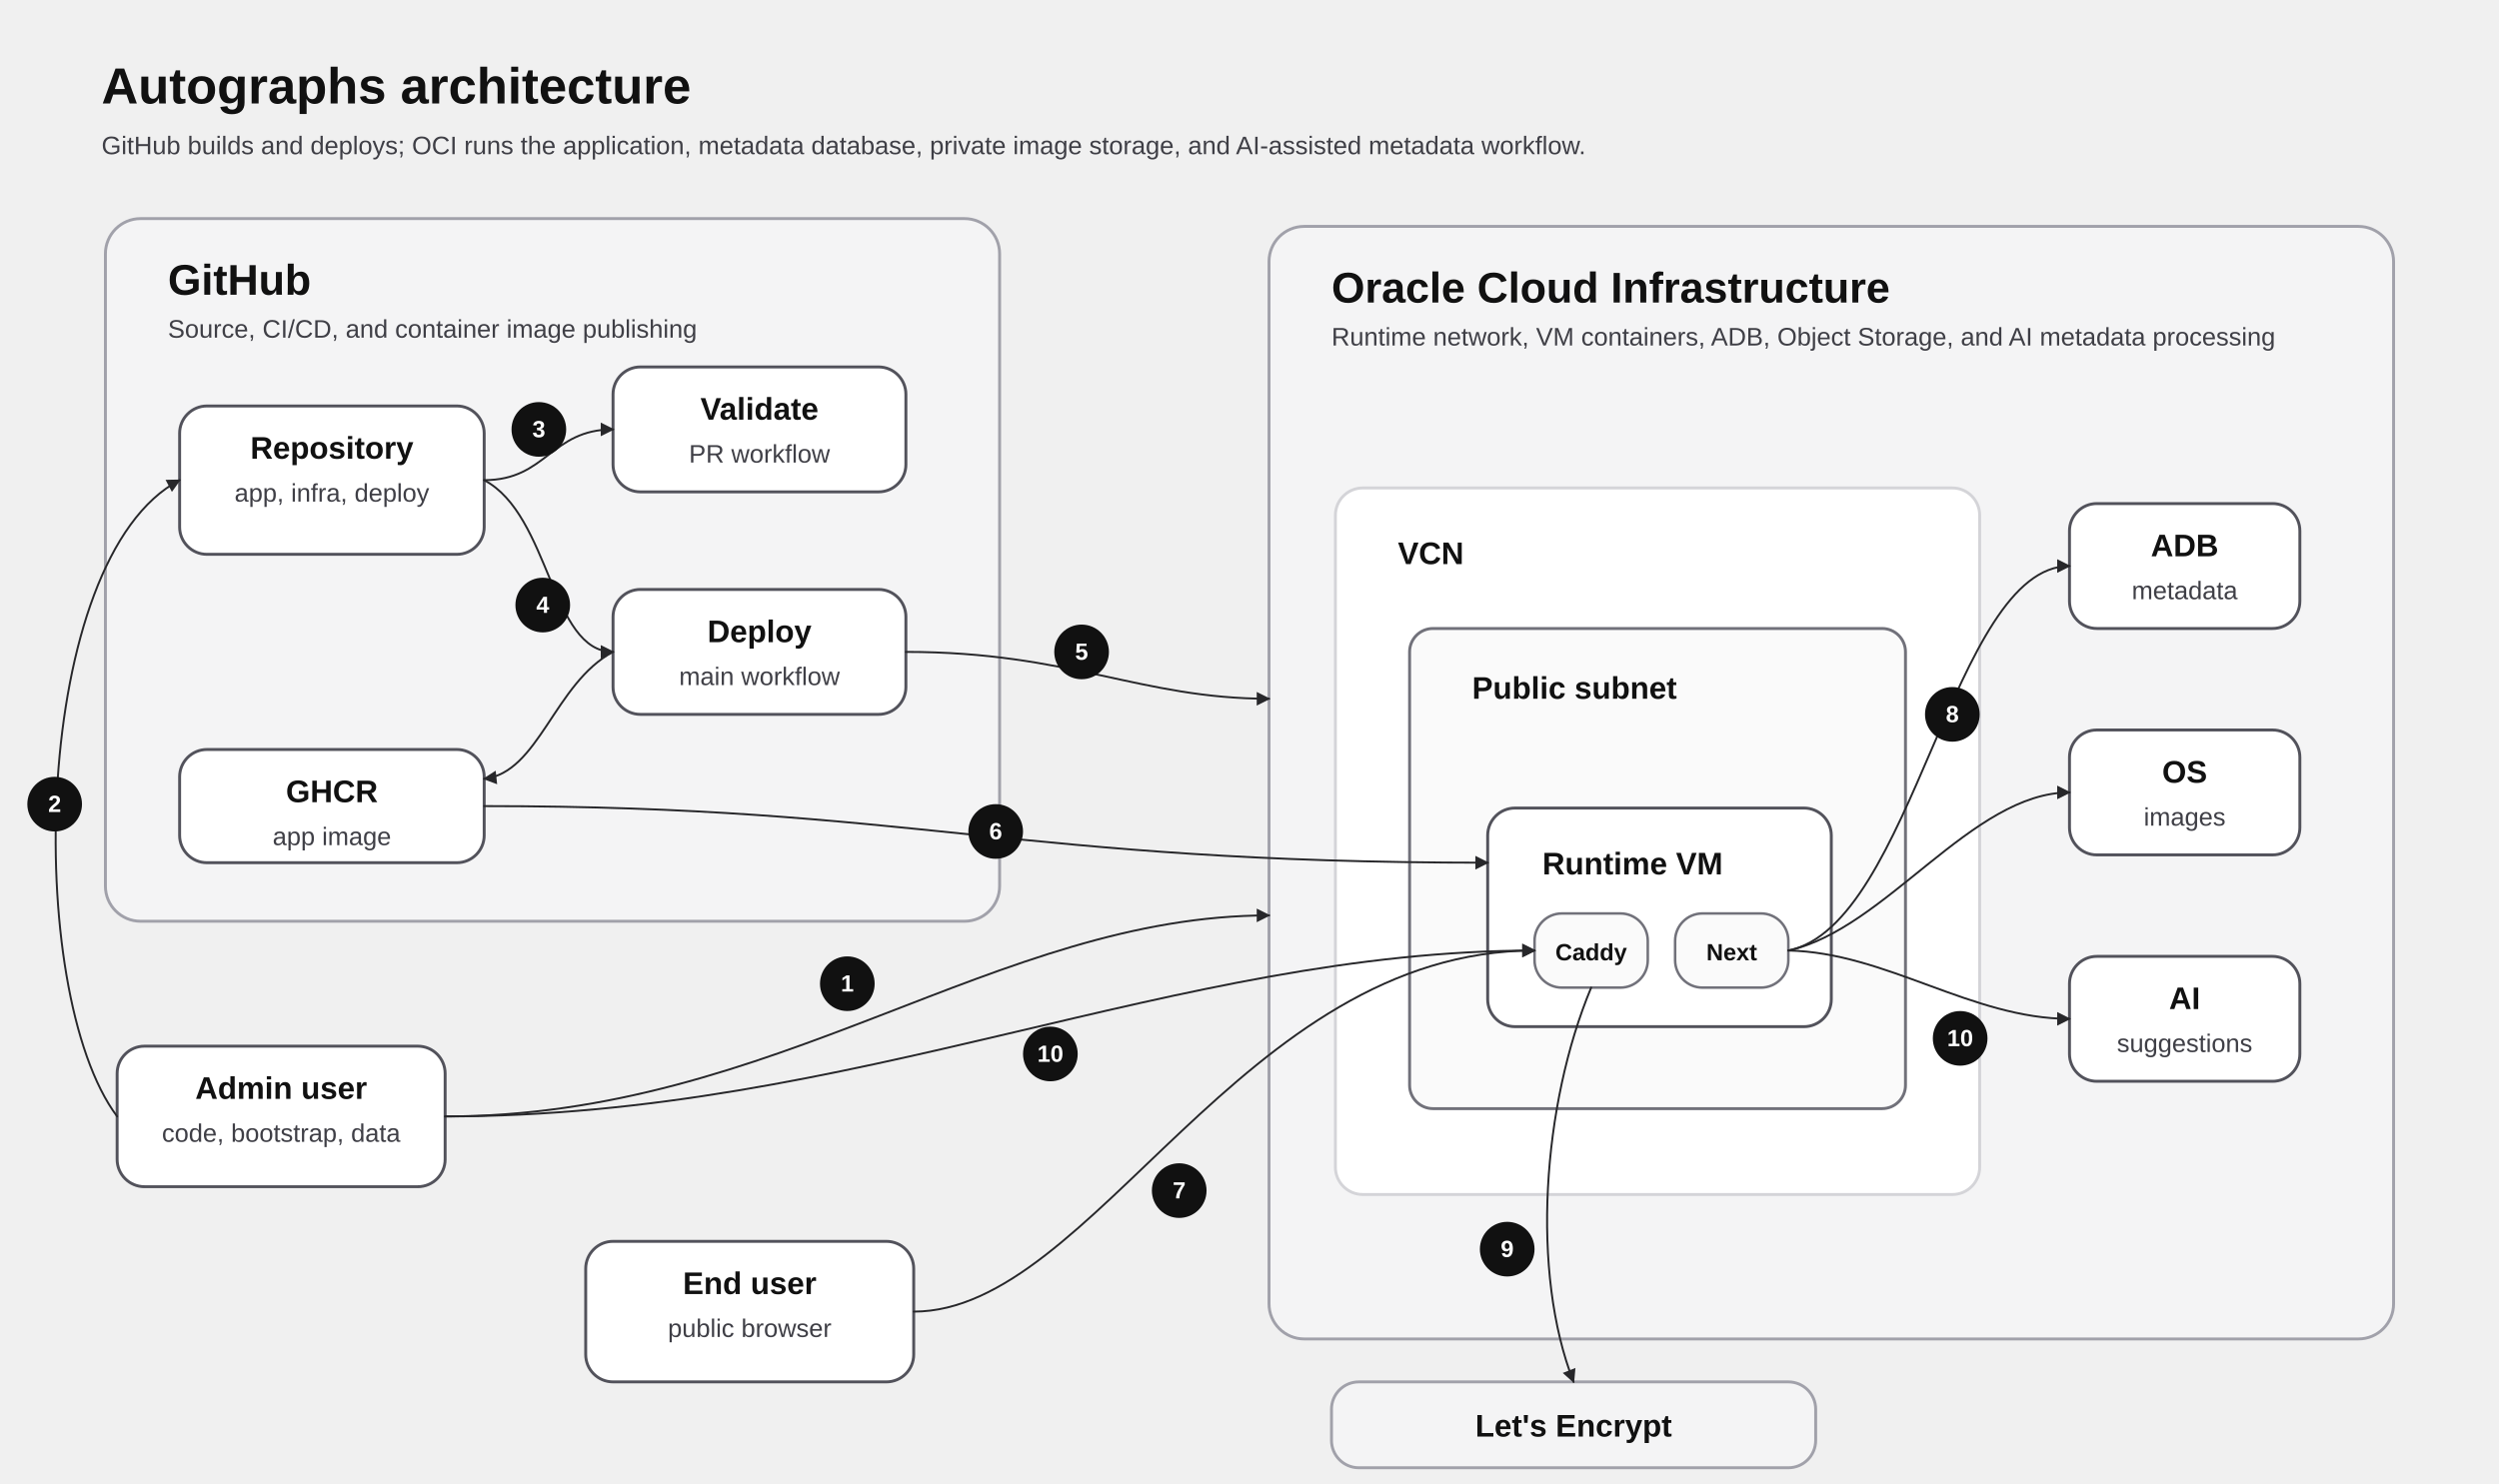
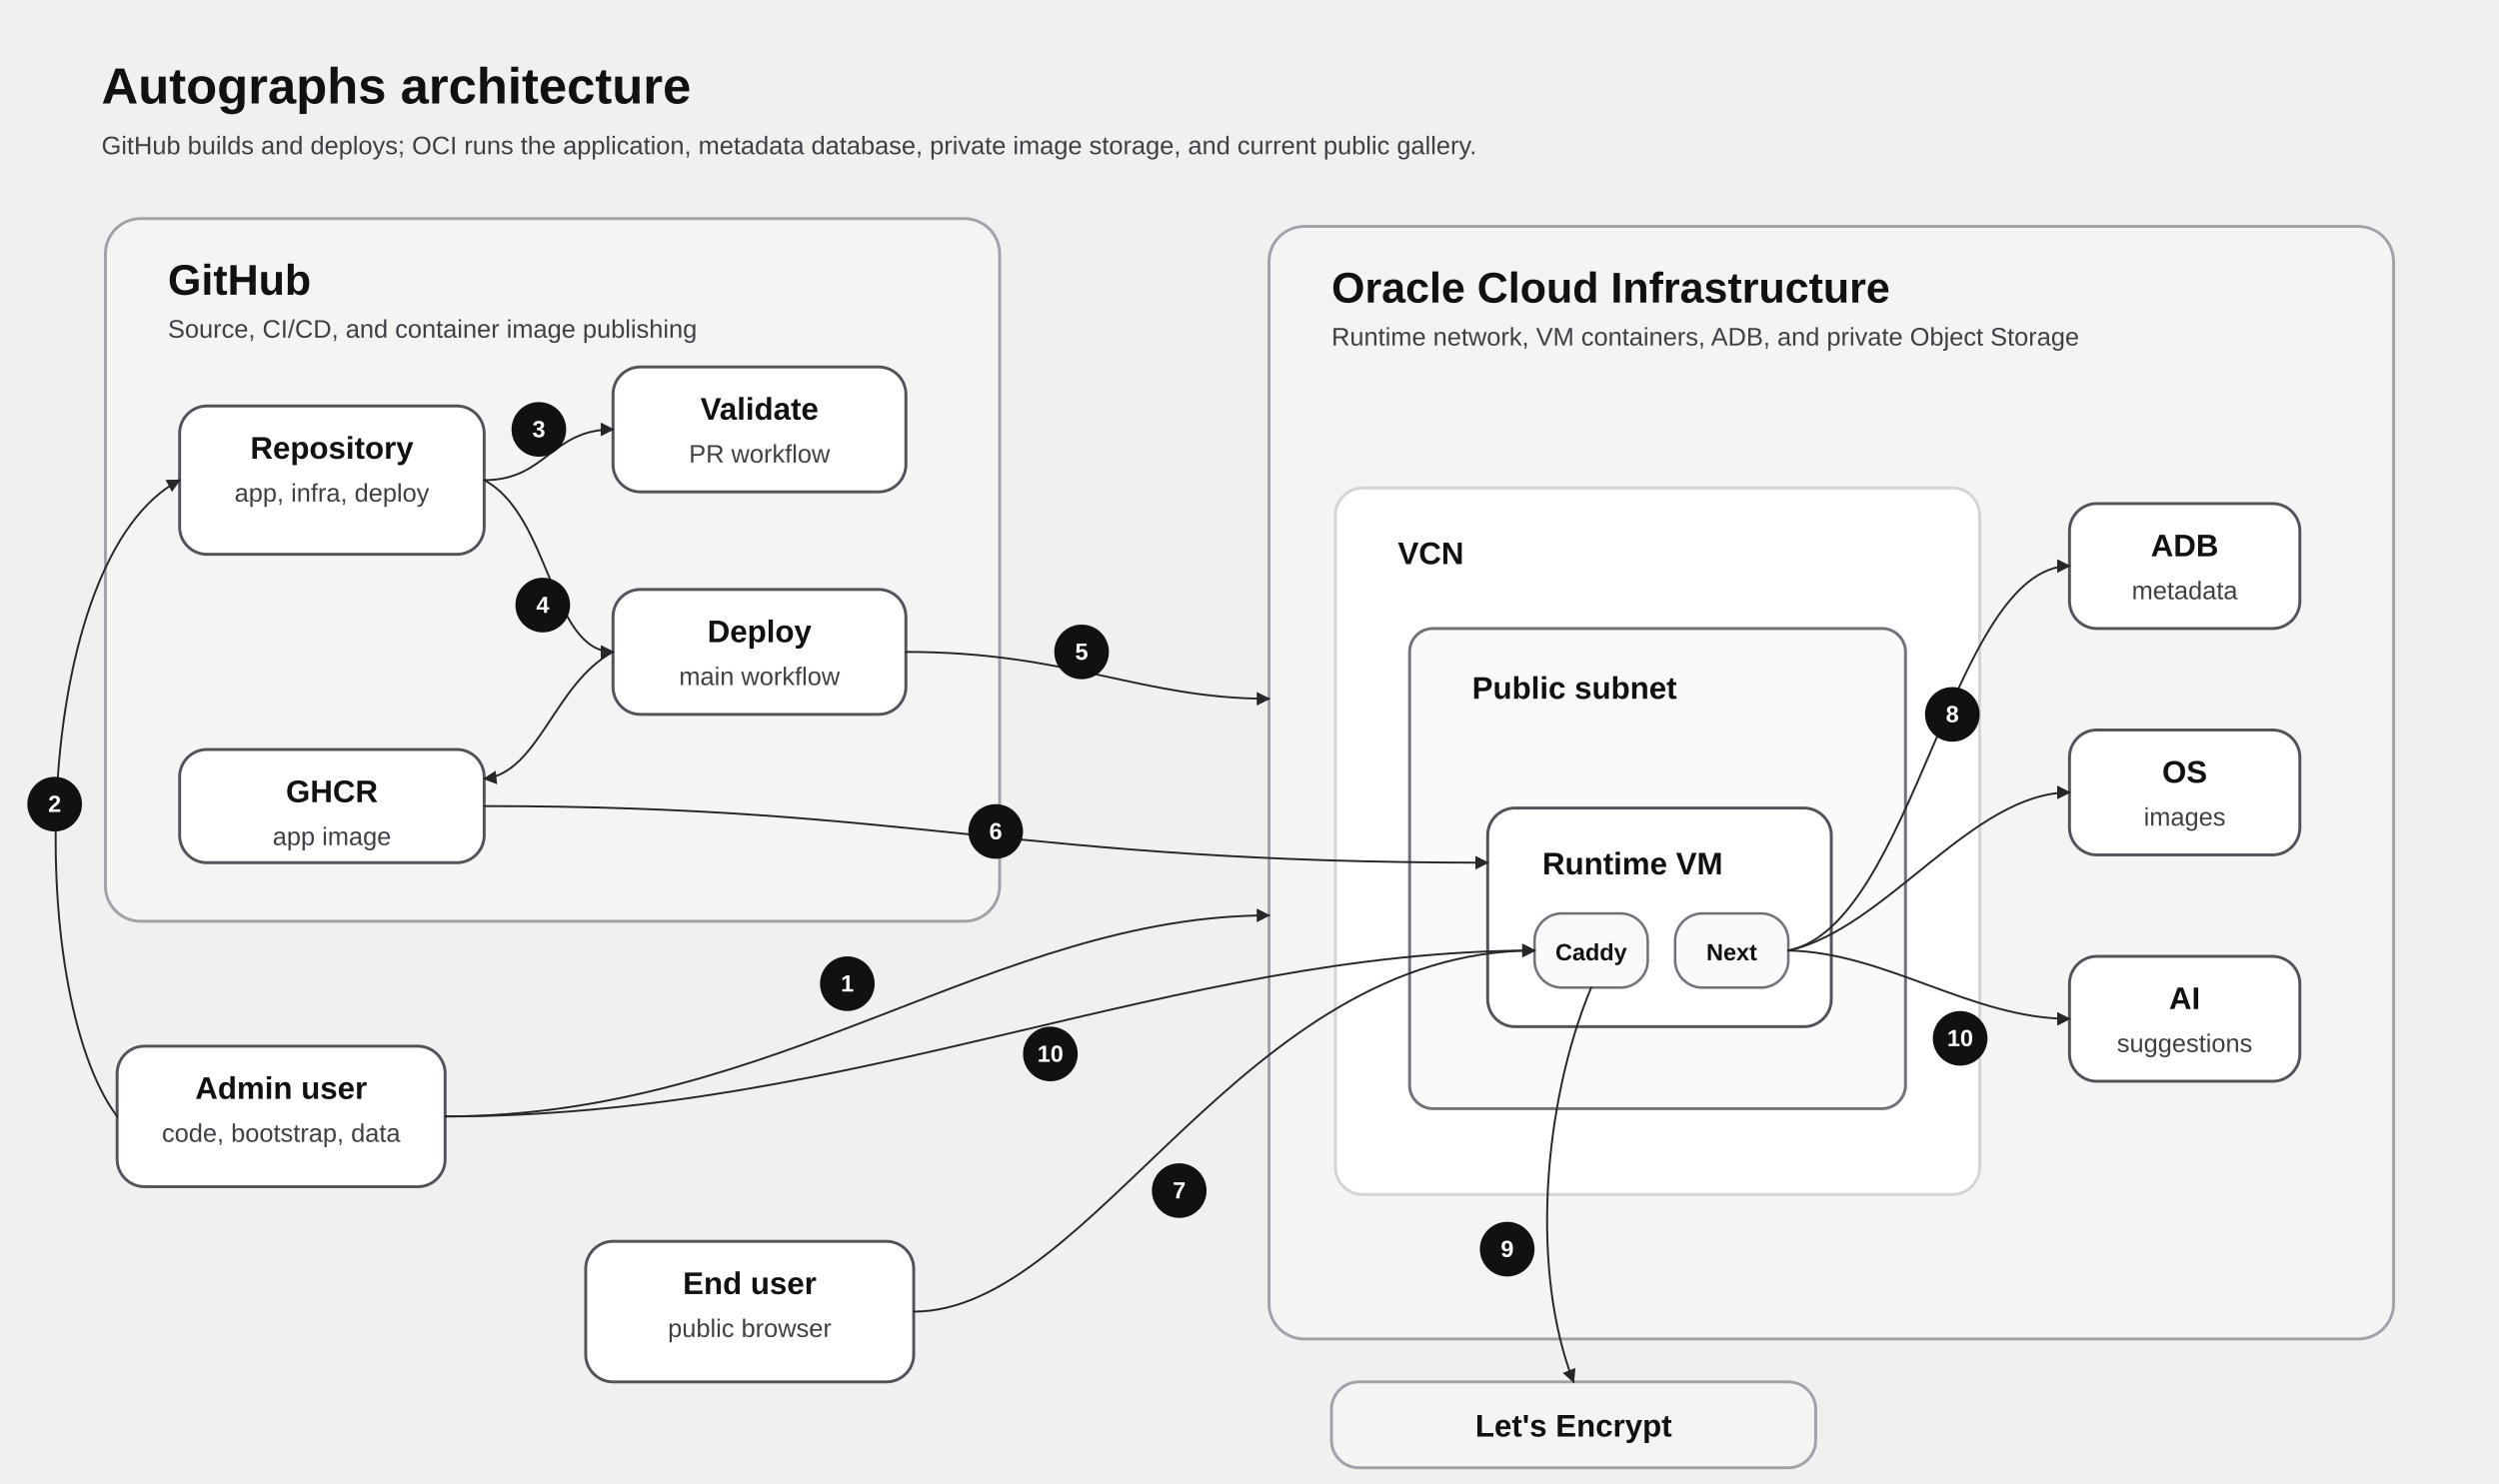
<svg xmlns="http://www.w3.org/2000/svg" viewBox="0 0 1280 760" role="img" aria-labelledby="title desc">
  <defs>
    <marker id="arrow" viewBox="0 0 10 10" refX="9" refY="5" markerWidth="7" markerHeight="7" orient="auto-start-reverse">
      <path d="M 0 0 L 10 5 L 0 10 z" fill="#27272a" />
    </marker>
    <style>
      .page-title { fill: #111111; font-family: Arial, Helvetica, sans-serif; font-size: 26px; font-weight: 700; }
      .subtitle { fill: #3f3f46; font-family: Arial, Helvetica, sans-serif; font-size: 13px; font-weight: 400; }
      .zone { fill: #f4f4f5; stroke: #a1a1aa; stroke-width: 1.5; }
      .panel { fill: #ffffff; stroke: #d4d4d8; stroke-width: 1.5; }
      .subpanel { fill: #fafafa; stroke: #71717a; stroke-width: 1.5; }
      .box { fill: #ffffff; stroke: #52525b; stroke-width: 1.5; }
      .container { fill: #fafafa; stroke: #71717a; stroke-width: 1.3; }
      .flow { fill: none; stroke: #27272a; stroke-width: 1; stroke-linecap: round; stroke-linejoin: round; }
      .zone-title { fill: #111111; font-family: Arial, Helvetica, sans-serif; font-size: 22px; font-weight: 700; }
      .zone-small { fill: #3f3f46; font-family: Arial, Helvetica, sans-serif; font-size: 13px; font-weight: 400; }
      .label { fill: #111111; font-family: Arial, Helvetica, sans-serif; font-size: 16px; font-weight: 700; }
      .small { fill: #3f3f46; font-family: Arial, Helvetica, sans-serif; font-size: 13px; font-weight: 400; }
      .container-label { fill: #111111; font-family: Arial, Helvetica, sans-serif; font-size: 12px; font-weight: 600; }
      .badge { fill: #111111; }
      .badge-text { fill: #ffffff; font-family: Arial, Helvetica, sans-serif; font-size: 12px; font-weight: 700; }
    </style>
  </defs>
  <text class="page-title" x="52" y="53" text-anchor="start">Autographs architecture</text>
-   <text class="subtitle" x="52" y="79" text-anchor="start">GitHub builds and deploys; OCI runs the application, metadata database, private image storage, and AI-assisted metadata workflow.</text>
+   <text class="subtitle" x="52" y="79" text-anchor="start">GitHub builds and deploys; OCI runs the application, metadata database, private image storage, and current public gallery.</text>
  <rect class="zone" x="54" y="112" width="458" height="360" rx="18" />
  <rect class="zone" x="650" y="116" width="576" height="570" rx="18" />
  <rect class="zone" x="682" y="708" width="248" height="44" rx="14" />
  <rect class="panel" x="684" y="250" width="330" height="362" rx="14" />
  <rect class="subpanel" x="722" y="322" width="254" height="246" rx="12" />
  <rect class="box" x="762" y="414" width="176" height="112" rx="14" />
  <text class="zone-title" x="86" y="151" text-anchor="start">GitHub</text>
  <text class="zone-small" x="86" y="173" text-anchor="start">Source, CI/CD, and container image publishing</text>
  <text class="zone-title" x="682" y="155" text-anchor="start">Oracle Cloud Infrastructure</text>
-   <text class="zone-small" x="682" y="177" text-anchor="start">Runtime network, VM containers, ADB, Object Storage, and AI metadata processing</text>
+   <text class="zone-small" x="682" y="177" text-anchor="start">Runtime network, VM containers, ADB, and private Object Storage</text>
  <text class="label" x="716" y="289" text-anchor="start">VCN</text>
  <text class="label" x="754" y="358" text-anchor="start">Public subnet</text>
  <text class="label" x="790" y="448" text-anchor="start">Runtime VM</text>
  <text class="label" x="806" y="736" text-anchor="middle">Let's Encrypt</text>
  <rect class="box" x="92" y="208" width="156" height="76" rx="14" />
  <text class="label" x="170" y="235" text-anchor="middle">Repository</text>
  <text class="small" x="170" y="257" text-anchor="middle">app, infra, deploy</text>
  <rect class="box" x="314" y="188" width="150" height="64" rx="14" />
  <text class="label" x="389" y="215" text-anchor="middle">Validate</text>
  <text class="small" x="389" y="237" text-anchor="middle">PR workflow</text>
  <rect class="box" x="314" y="302" width="150" height="64" rx="14" />
  <text class="label" x="389" y="329" text-anchor="middle">Deploy</text>
  <text class="small" x="389" y="351" text-anchor="middle">main workflow</text>
  <rect class="box" x="92" y="384" width="156" height="58" rx="14" />
  <text class="label" x="170" y="411" text-anchor="middle">GHCR</text>
  <text class="small" x="170" y="433" text-anchor="middle">app image</text>
  <rect class="box" x="60" y="536" width="168" height="72" rx="14" />
  <text class="label" x="144" y="563" text-anchor="middle">Admin user</text>
  <text class="small" x="144" y="585" text-anchor="middle">code, bootstrap, data</text>
  <rect class="box" x="300" y="636" width="168" height="72" rx="14" />
  <text class="label" x="384" y="663" text-anchor="middle">End user</text>
  <text class="small" x="384" y="685" text-anchor="middle">public browser</text>
  <rect class="box" x="1060" y="258" width="118" height="64" rx="14" />
  <text class="label" x="1119" y="285" text-anchor="middle">ADB</text>
  <text class="small" x="1119" y="307" text-anchor="middle">metadata</text>
  <rect class="box" x="1060" y="374" width="118" height="64" rx="14" />
  <text class="label" x="1119" y="401" text-anchor="middle">OS</text>
  <text class="small" x="1119" y="423" text-anchor="middle">images</text>
  <rect class="box" x="1060" y="490" width="118" height="64" rx="14" />
  <text class="label" x="1119" y="517" text-anchor="middle">AI</text>
  <text class="small" x="1119" y="539" text-anchor="middle">suggestions</text>
  <rect class="container" x="786" y="468" width="58" height="38" rx="14" />
  <text class="container-label" x="815" y="492" text-anchor="middle">Caddy</text>
  <rect class="container" x="858" y="468" width="58" height="38" rx="14" />
  <text class="container-label" x="887" y="492" text-anchor="middle">Next</text>
  <path class="flow" fill="none" stroke="#27272a" stroke-width="1" stroke-linecap="round" stroke-linejoin="round" d="M60 572 C12 508 16 286 92 246" marker-end="url(#arrow)" />
  <path class="flow" fill="none" stroke="#27272a" stroke-width="1" stroke-linecap="round" stroke-linejoin="round" d="M248 246 C280 246 282 220 314 220" marker-end="url(#arrow)" />
  <path class="flow" fill="none" stroke="#27272a" stroke-width="1" stroke-linecap="round" stroke-linejoin="round" d="M248 246 C282 264 282 334 314 334" marker-end="url(#arrow)" />
  <path class="flow" fill="none" stroke="#27272a" stroke-width="1" stroke-linecap="round" stroke-linejoin="round" d="M314 334 C284 350 276 396 248 399" marker-end="url(#arrow)" />
  <path class="flow" fill="none" stroke="#27272a" stroke-width="1" stroke-linecap="round" stroke-linejoin="round" d="M464 334 C548 334 584 358 650 358" marker-end="url(#arrow)" />
  <path class="flow" fill="none" stroke="#27272a" stroke-width="1" stroke-linecap="round" stroke-linejoin="round" d="M248 413 C468 413 520 442 762 442" marker-end="url(#arrow)" />
  <path class="flow" fill="none" stroke="#27272a" stroke-width="1" stroke-linecap="round" stroke-linejoin="round" d="M228 572 C398 572 510 469 650 469" marker-end="url(#arrow)" />
  <path class="flow" fill="none" stroke="#27272a" stroke-width="1" stroke-linecap="round" stroke-linejoin="round" d="M468 672 C560 672 636 487 786 487" marker-end="url(#arrow)" />
  <path class="flow" fill="none" stroke="#27272a" stroke-width="1" stroke-linecap="round" stroke-linejoin="round" d="M228 572 C438 572 602 487 786 487" marker-end="url(#arrow)" />
  <path class="flow" fill="none" stroke="#27272a" stroke-width="1" stroke-linecap="round" stroke-linejoin="round" d="M916 487 C980 474 1000 290 1060 290" marker-end="url(#arrow)" />
  <path class="flow" fill="none" stroke="#27272a" stroke-width="1" stroke-linecap="round" stroke-linejoin="round" d="M916 487 C966 476 1010 406 1060 406" marker-end="url(#arrow)" />
  <path class="flow" fill="none" stroke="#27272a" stroke-width="1" stroke-linecap="round" stroke-linejoin="round" d="M916 487 C966 488 1010 522 1060 522" marker-end="url(#arrow)" />
  <path class="flow" fill="none" stroke="#27272a" stroke-width="1" stroke-linecap="round" stroke-linejoin="round" d="M815 506 C790 566 784 652 806 708" marker-end="url(#arrow)" />
  <circle class="badge" cx="276" cy="220" r="14" />
  <text class="badge-text" x="276" y="224" text-anchor="middle">3</text>
  <circle class="badge" cx="278" cy="310" r="14" />
  <text class="badge-text" x="278" y="314" text-anchor="middle">4</text>
  <circle class="badge" cx="554" cy="334" r="14" />
  <text class="badge-text" x="554" y="338" text-anchor="middle">5</text>
  <circle class="badge" cx="1000" cy="366" r="14" />
  <text class="badge-text" x="1000" y="370" text-anchor="middle">8</text>
  <circle class="badge" cx="28" cy="412" r="14" />
  <text class="badge-text" x="28" y="416" text-anchor="middle">2</text>
  <circle class="badge" cx="510" cy="426" r="14" />
  <text class="badge-text" x="510" y="430" text-anchor="middle">6</text>
  <circle class="badge" cx="434" cy="504" r="14" />
  <text class="badge-text" x="434" y="508" text-anchor="middle">1</text>
  <circle class="badge" cx="1004" cy="532" r="14" />
  <text class="badge-text" x="1004" y="536" text-anchor="middle">10</text>
  <circle class="badge" cx="538" cy="540" r="14" />
  <text class="badge-text" x="538" y="544" text-anchor="middle">10</text>
  <circle class="badge" cx="604" cy="610" r="14" />
  <text class="badge-text" x="604" y="614" text-anchor="middle">7</text>
  <circle class="badge" cx="772" cy="640" r="14" />
  <text class="badge-text" x="772" y="644" text-anchor="middle">9</text>
</svg>
